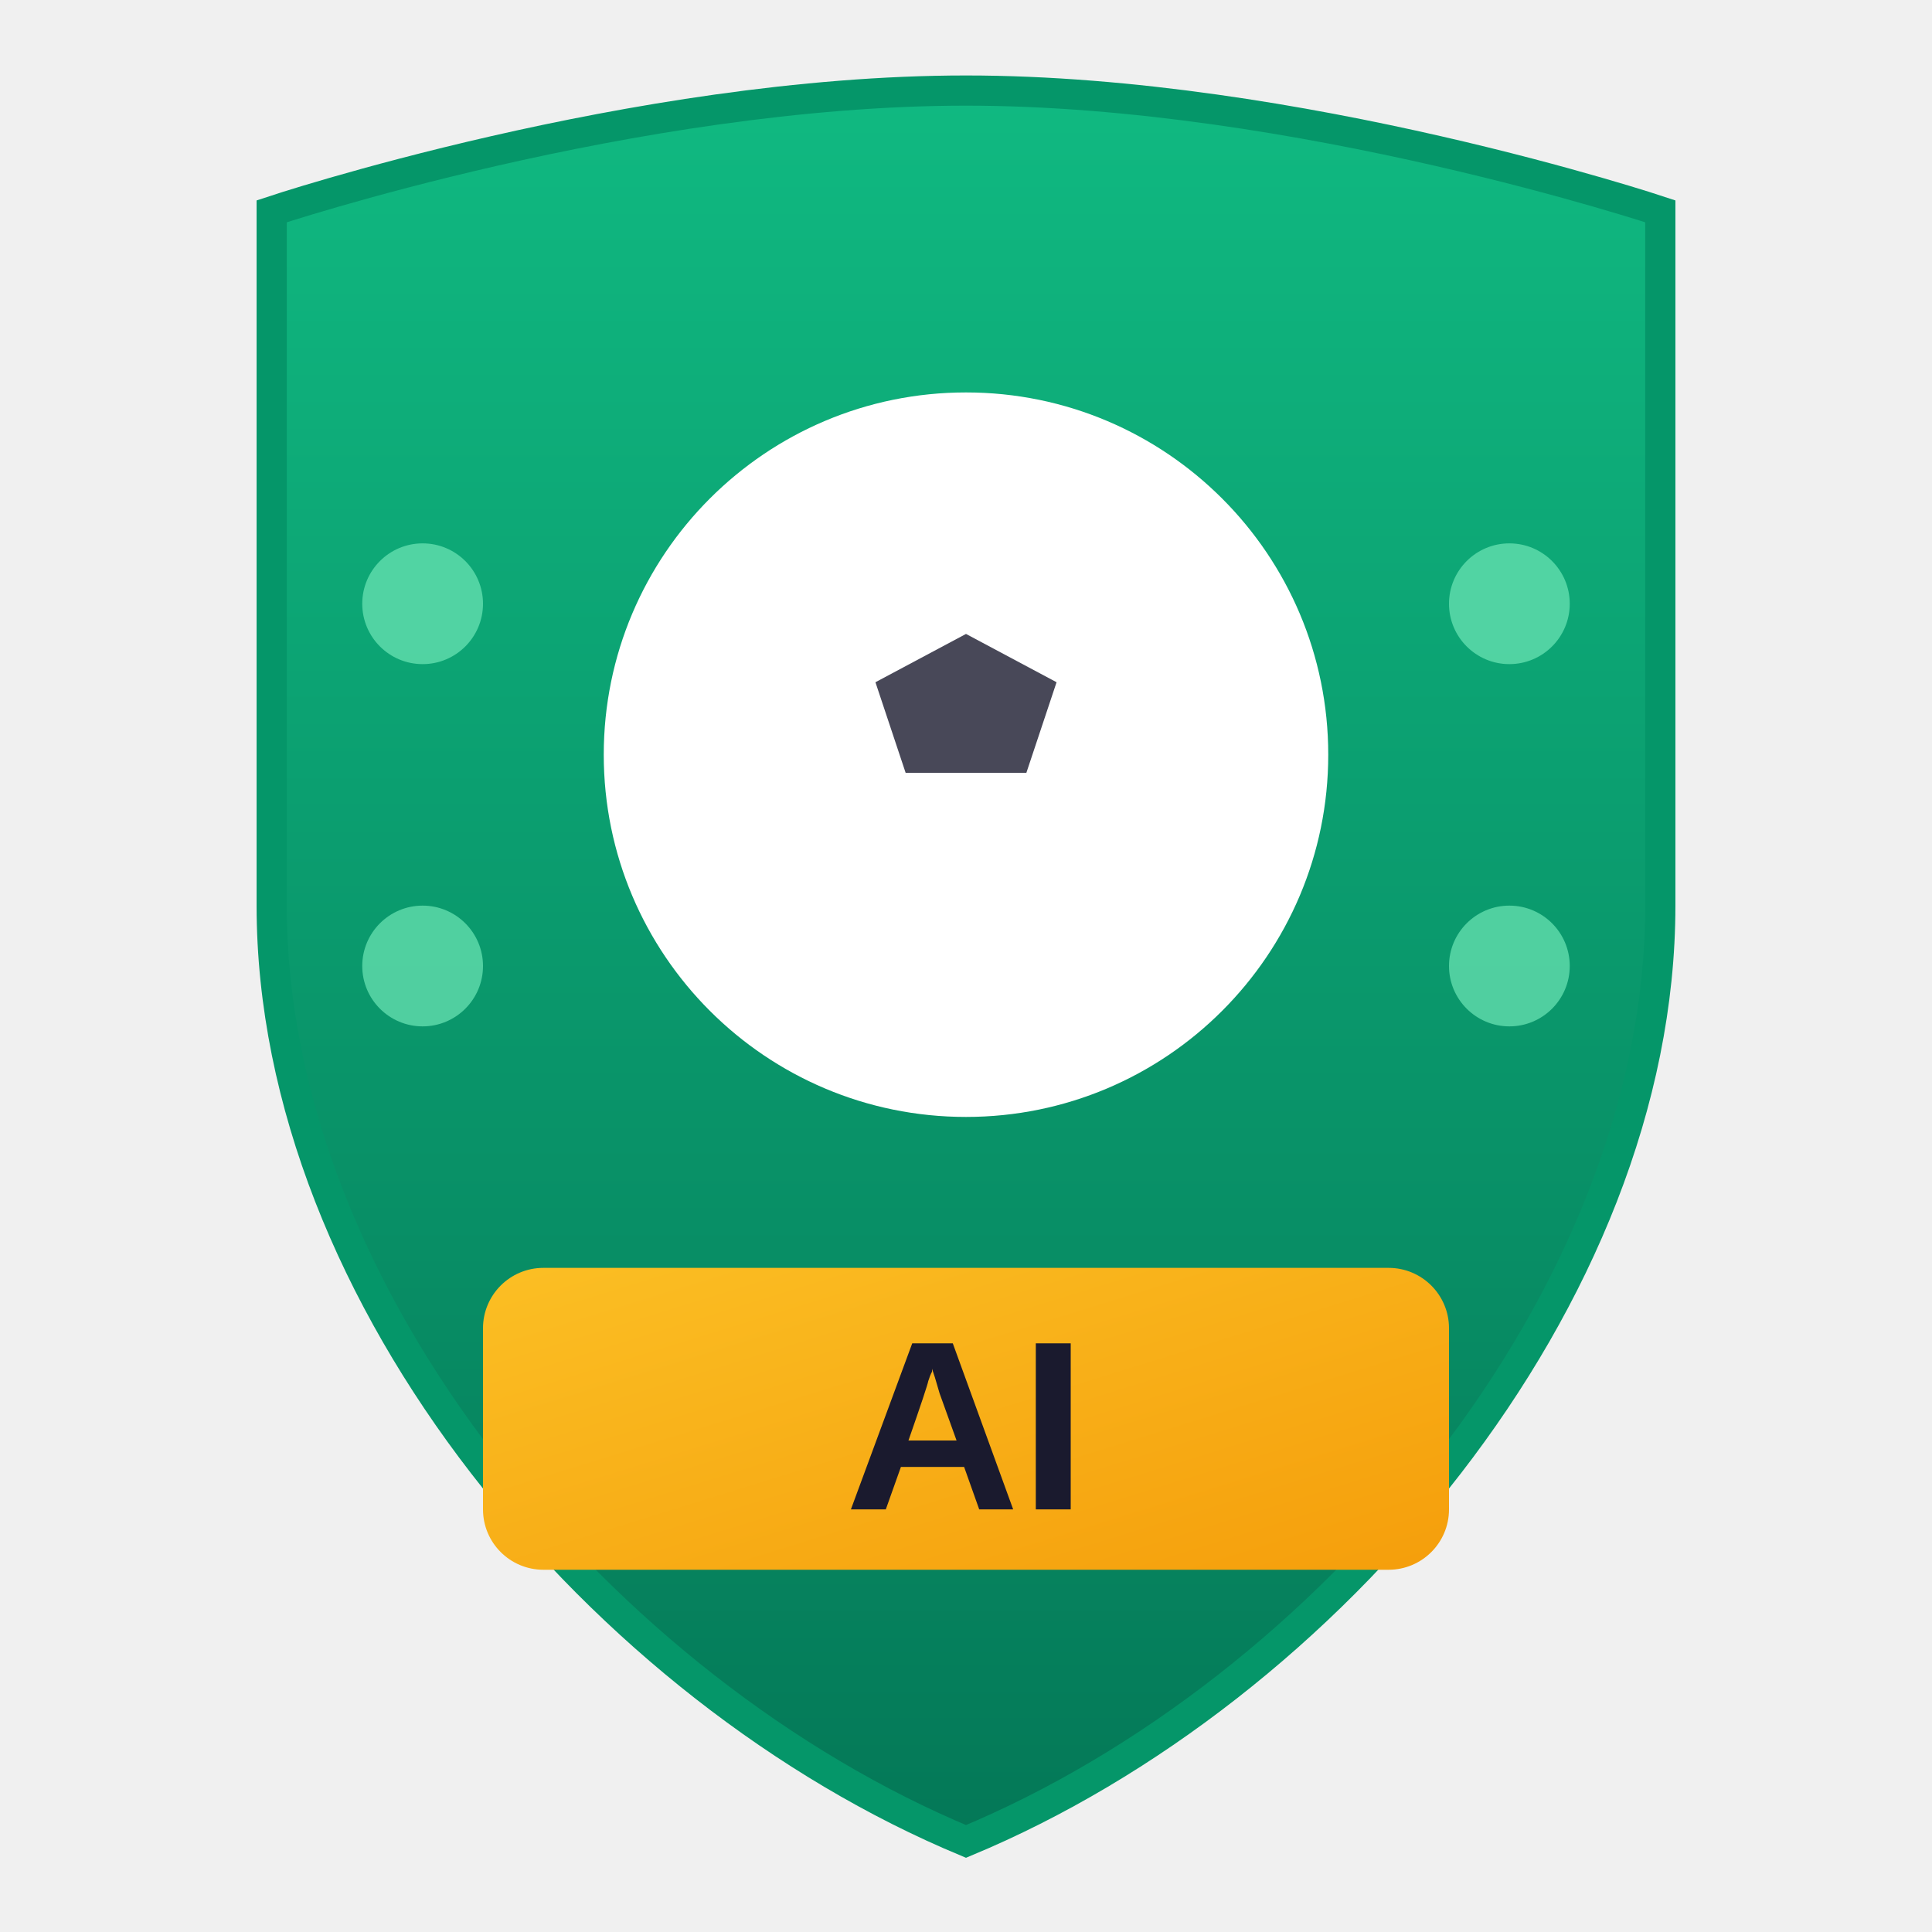
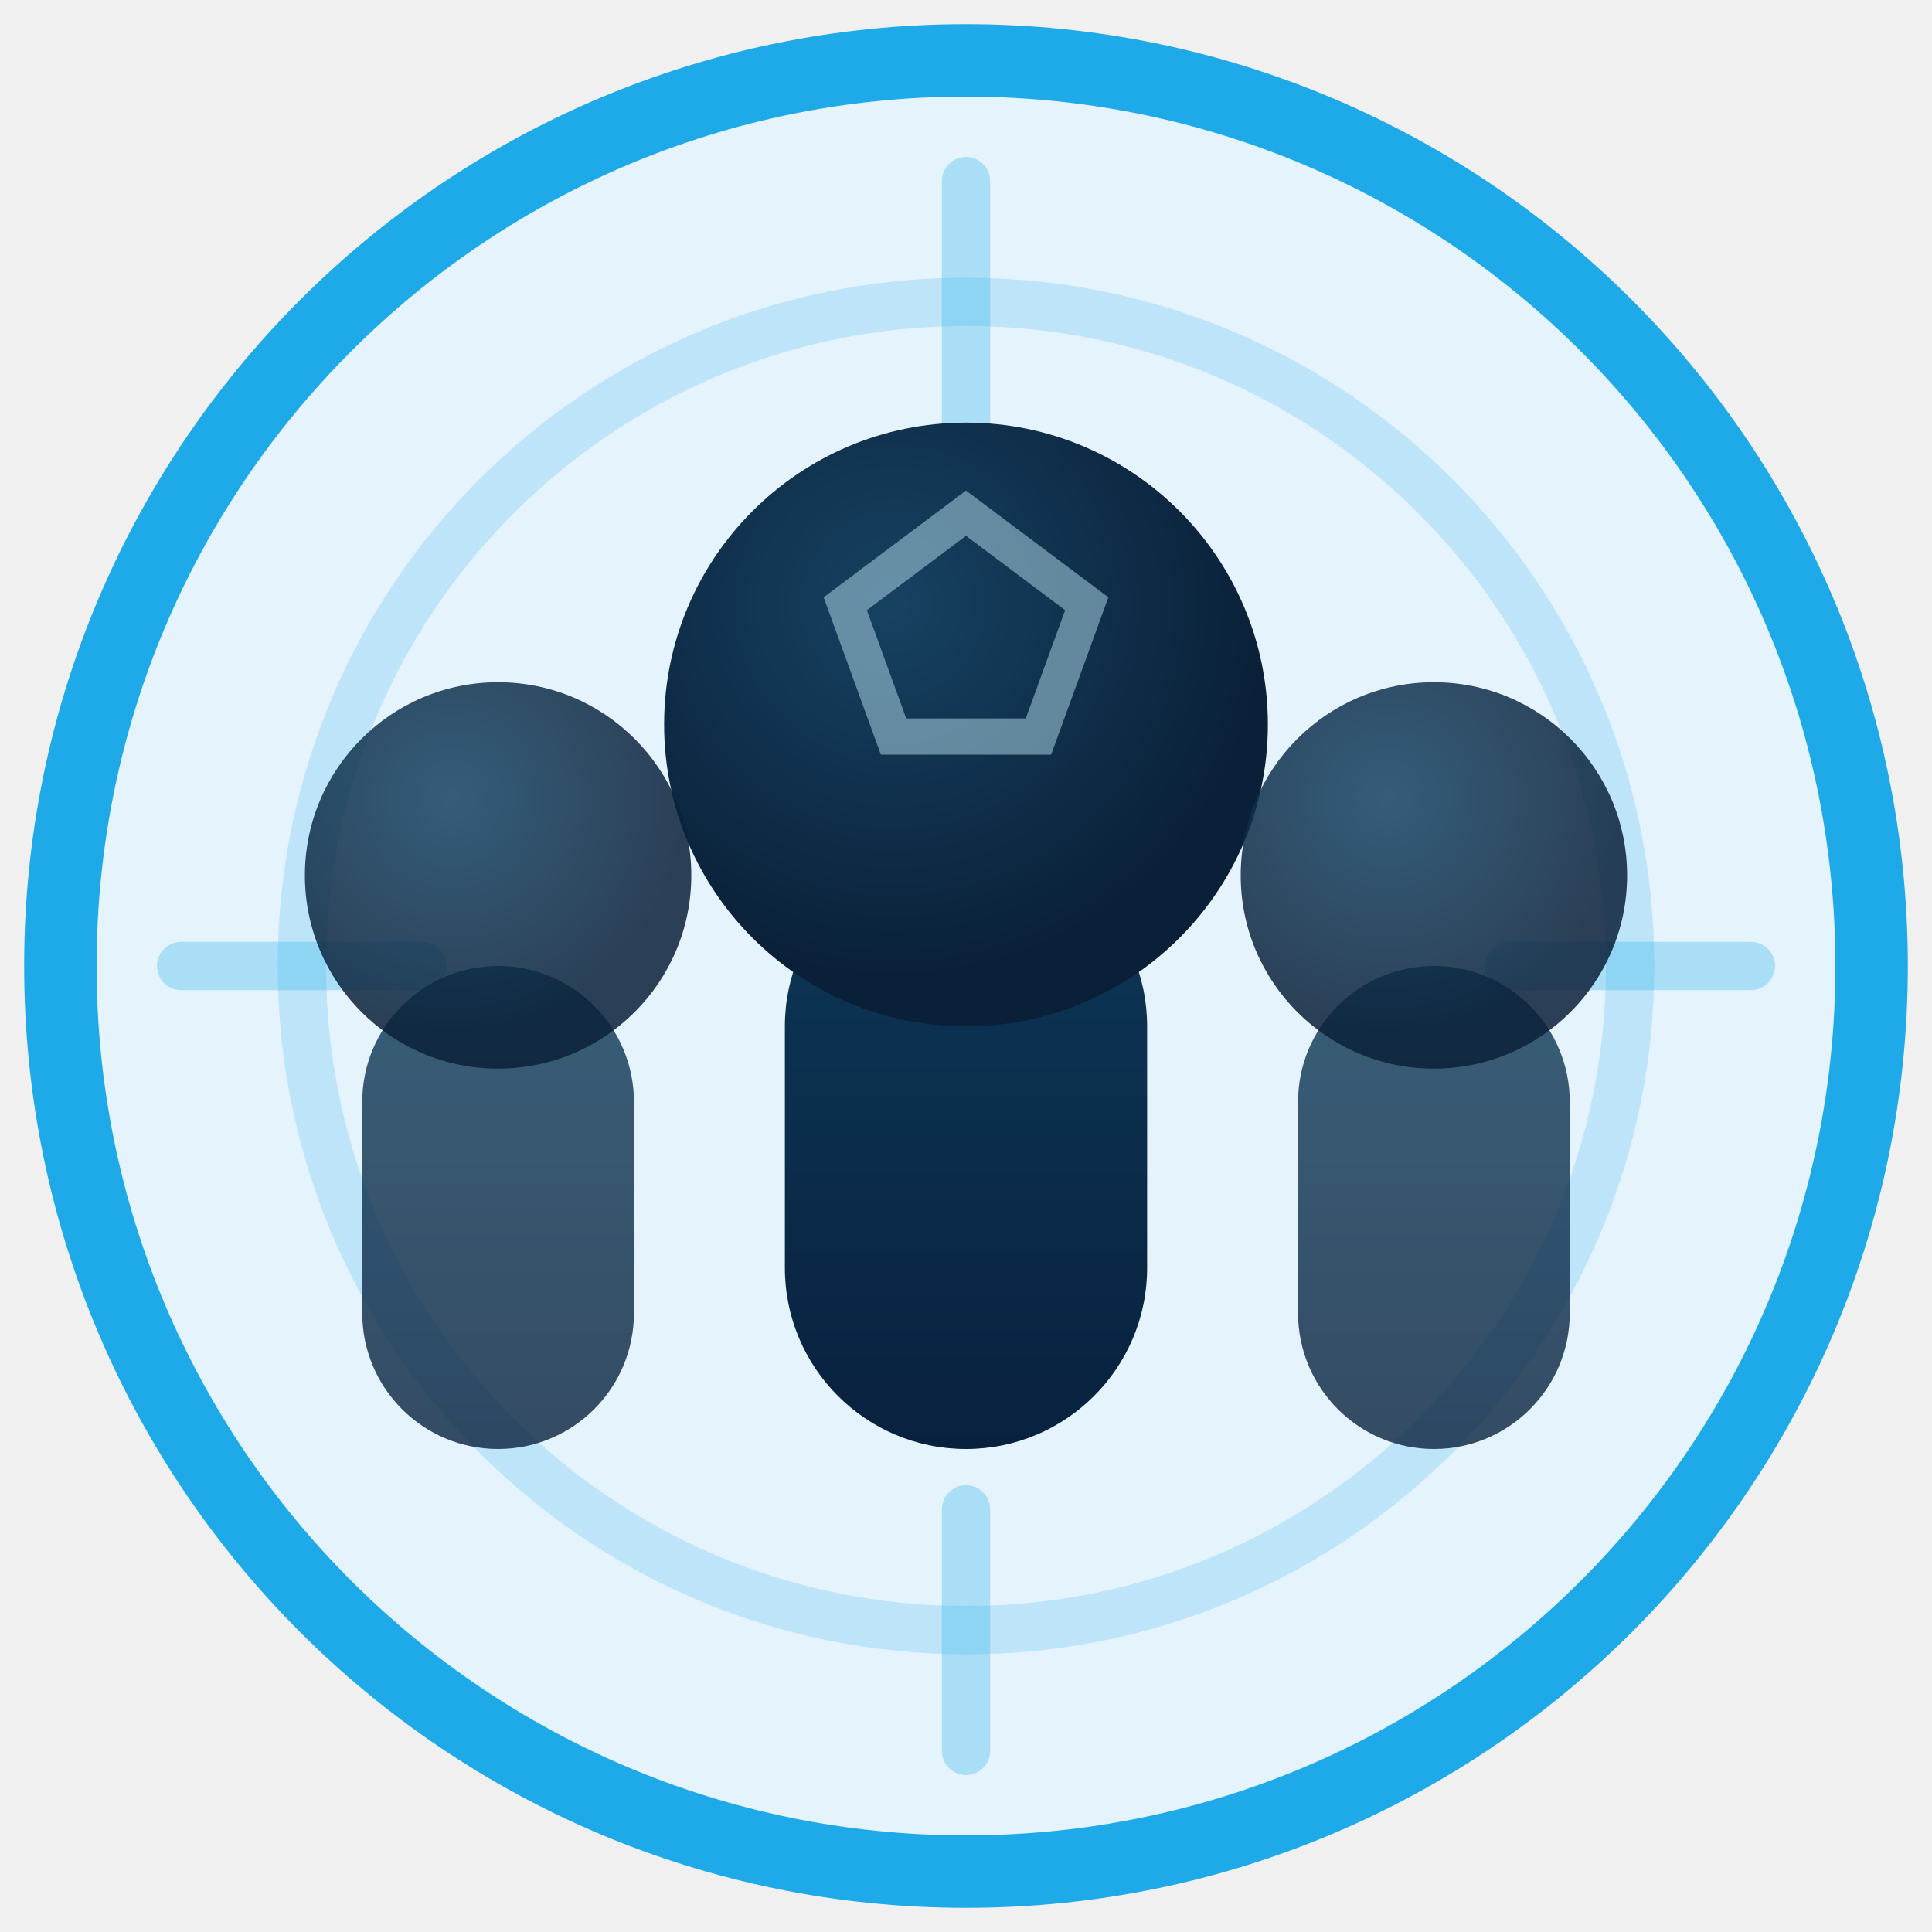
<svg xmlns="http://www.w3.org/2000/svg" viewBox="0 0 32 32" fill="none">
  <defs>
-     <linearGradient id="sg" x1="0" y1="0" x2="0" y2="1">
-       <stop offset="0%" stop-color="#10B981" />
-       <stop offset="100%" stop-color="#047857" />
+     <linearGradient id="p" x1="0%" y1="0%" x2="0%" y2="100%">
+       <stop offset="0%" stop-color="#0e3858" />
+       <stop offset="100%" stop-color="#08213e" />
    </linearGradient>
-     <linearGradient id="gg" x1="0" y1="0" x2="1" y2="1">
-       <stop offset="0%" stop-color="#FBBF24" />
-       <stop offset="100%" stop-color="#F59E0B" />
-     </linearGradient>
+     <radialGradient id="b" cx="38%" cy="30%" r="62%">
+       <stop offset="0%" stop-color="#164262" />
+       <stop offset="100%" stop-color="#0a2038" />
+     </radialGradient>
  </defs>
-   <path d="M16 1.5 C10.5 1.5 4.5 3.5 4.5 3.5 L4.5 15 C4.5 21.5 10 28 16 30.5 C22 28 27.5 21.5 27.5 15 L27.5 3.5 C27.5 3.5 21.5 1.5 16 1.5Z" fill="url(#sg)" />
-   <path d="M16 1.5 C10.5 1.5 4.5 3.5 4.5 3.5 L4.5 15 C4.5 21.5 10 28 16 30.5 C22 28 27.5 21.5 27.5 15 L27.5 3.5 C27.5 3.5 21.5 1.5 16 1.5Z" fill="none" stroke="#059669" stroke-width="0.5" />
-   <circle cx="16" cy="12.5" r="6" fill="white" />
-   <polygon points="16,10.5 17.5,11.3 17,12.8 15,12.8 14.5,11.3" fill="#1a1a2e" opacity="0.8" />
-   <rect x="8" y="21" width="16" height="5" rx="1" fill="url(#gg)" />
-   <text x="16" y="25" text-anchor="middle" font-family="Arial,sans-serif" font-size="4" font-weight="800" fill="#1a1a2e">AI</text>
-   <circle cx="7" cy="10" r="1" fill="#6EE7B7" opacity="0.7" />
-   <circle cx="25" cy="10" r="1" fill="#6EE7B7" opacity="0.7" />
-   <circle cx="7" cy="16" r="1" fill="#6EE7B7" opacity="0.7" />
-   <circle cx="25" cy="16" r="1" fill="#6EE7B7" opacity="0.7" />
+   <circle cx="16" cy="16" r="15" fill="#e5f3fc" stroke="#1eaae8" stroke-width="1.2" />
+   <line x1="16" y1="3" x2="16" y2="7" stroke="#1eaae8" stroke-width="0.8" opacity="0.3" stroke-linecap="round" />
+   <line x1="16" y1="25" x2="16" y2="29" stroke="#1eaae8" stroke-width="0.8" opacity="0.3" stroke-linecap="round" />
+   <line x1="3" y1="16" x2="7" y2="16" stroke="#1eaae8" stroke-width="0.8" opacity="0.3" stroke-linecap="round" />
+   <line x1="25" y1="16" x2="29" y2="16" stroke="#1eaae8" stroke-width="0.8" opacity="0.3" stroke-linecap="round" />
+   <circle cx="16" cy="16" r="11" fill="none" stroke="#1eaae8" stroke-width="0.8" opacity="0.2" />
+   <rect x="13" y="14" width="6" height="10" rx="3" fill="url(#p)" />
+   <circle cx="16" cy="12" r="5" fill="url(#b)" />
+   <polygon points="16,8.5 18,10 17.2,12.2 14.8,12.2 14,10" fill="none" stroke="#b8dff0" stroke-width="0.6" opacity="0.5" />
+   <rect x="6" y="16" width="4.5" height="8" rx="2.25" fill="url(#p)" opacity="0.8" />
+   <circle cx="8.25" cy="14.5" r="3.2" fill="url(#b)" opacity="0.85" />
+   <rect x="21.5" y="16" width="4.5" height="8" rx="2.25" fill="url(#p)" opacity="0.8" />
+   <circle cx="23.75" cy="14.5" r="3.2" fill="url(#b)" opacity="0.85" />
</svg>
